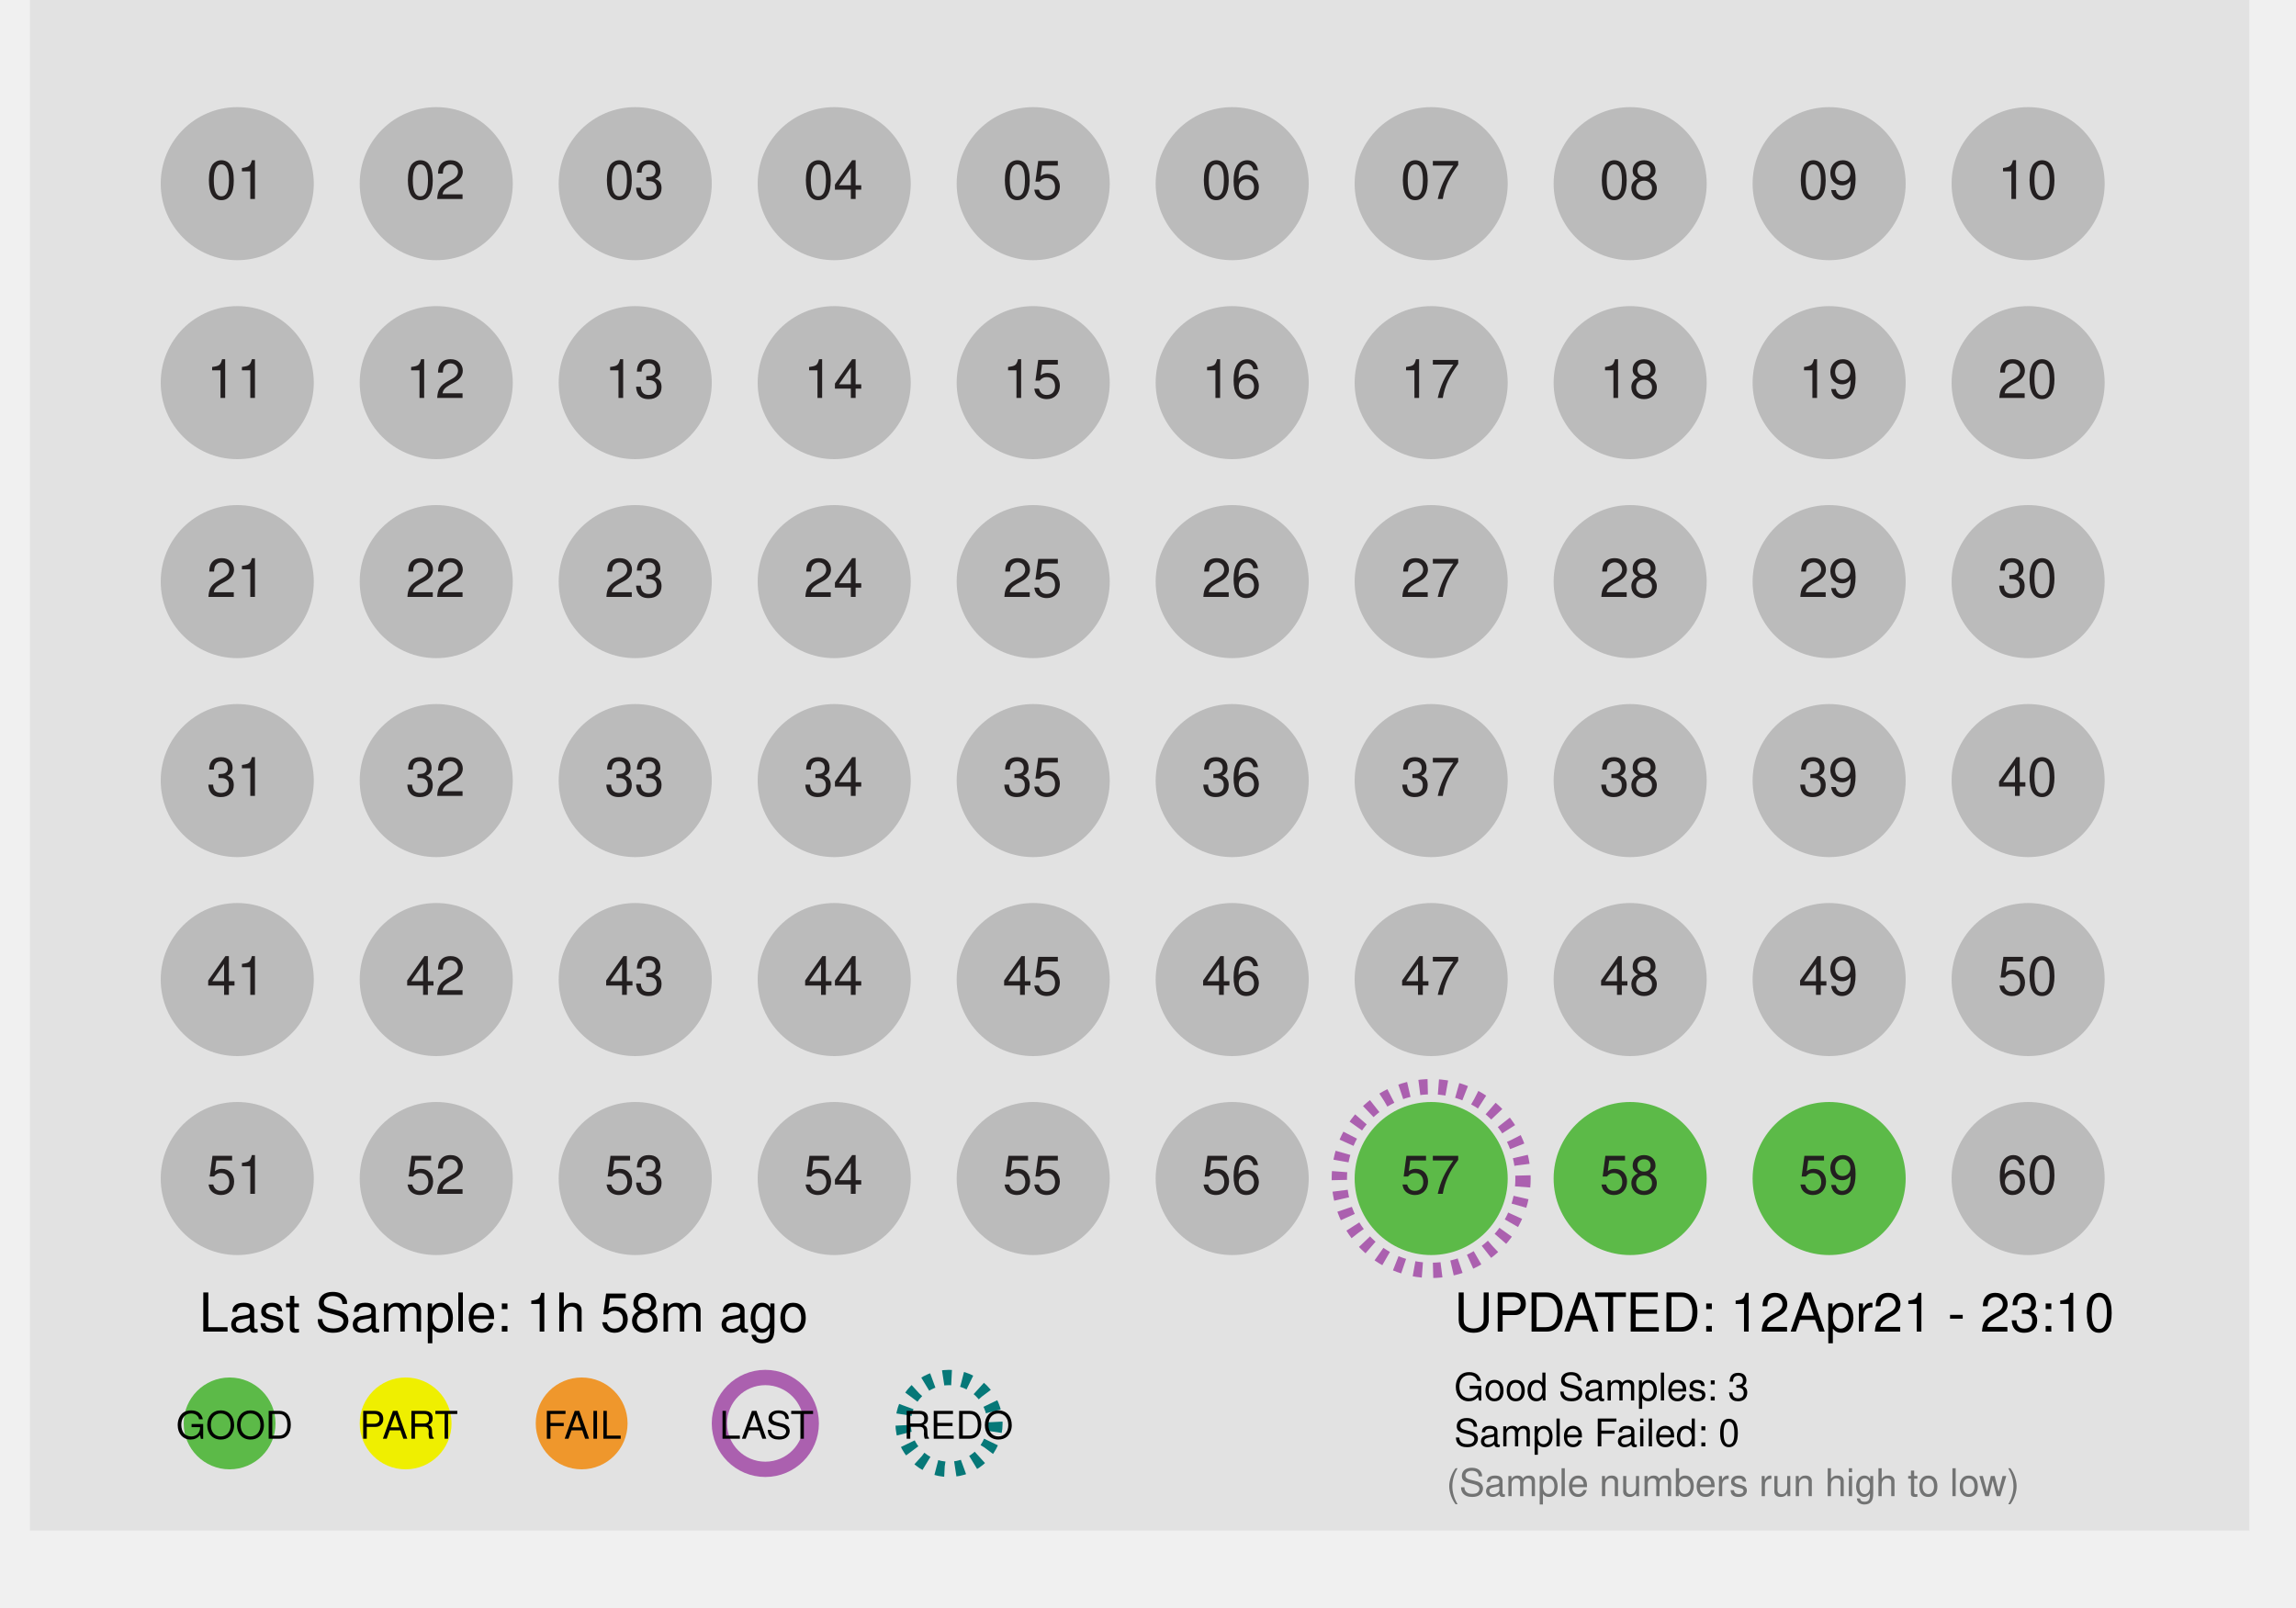
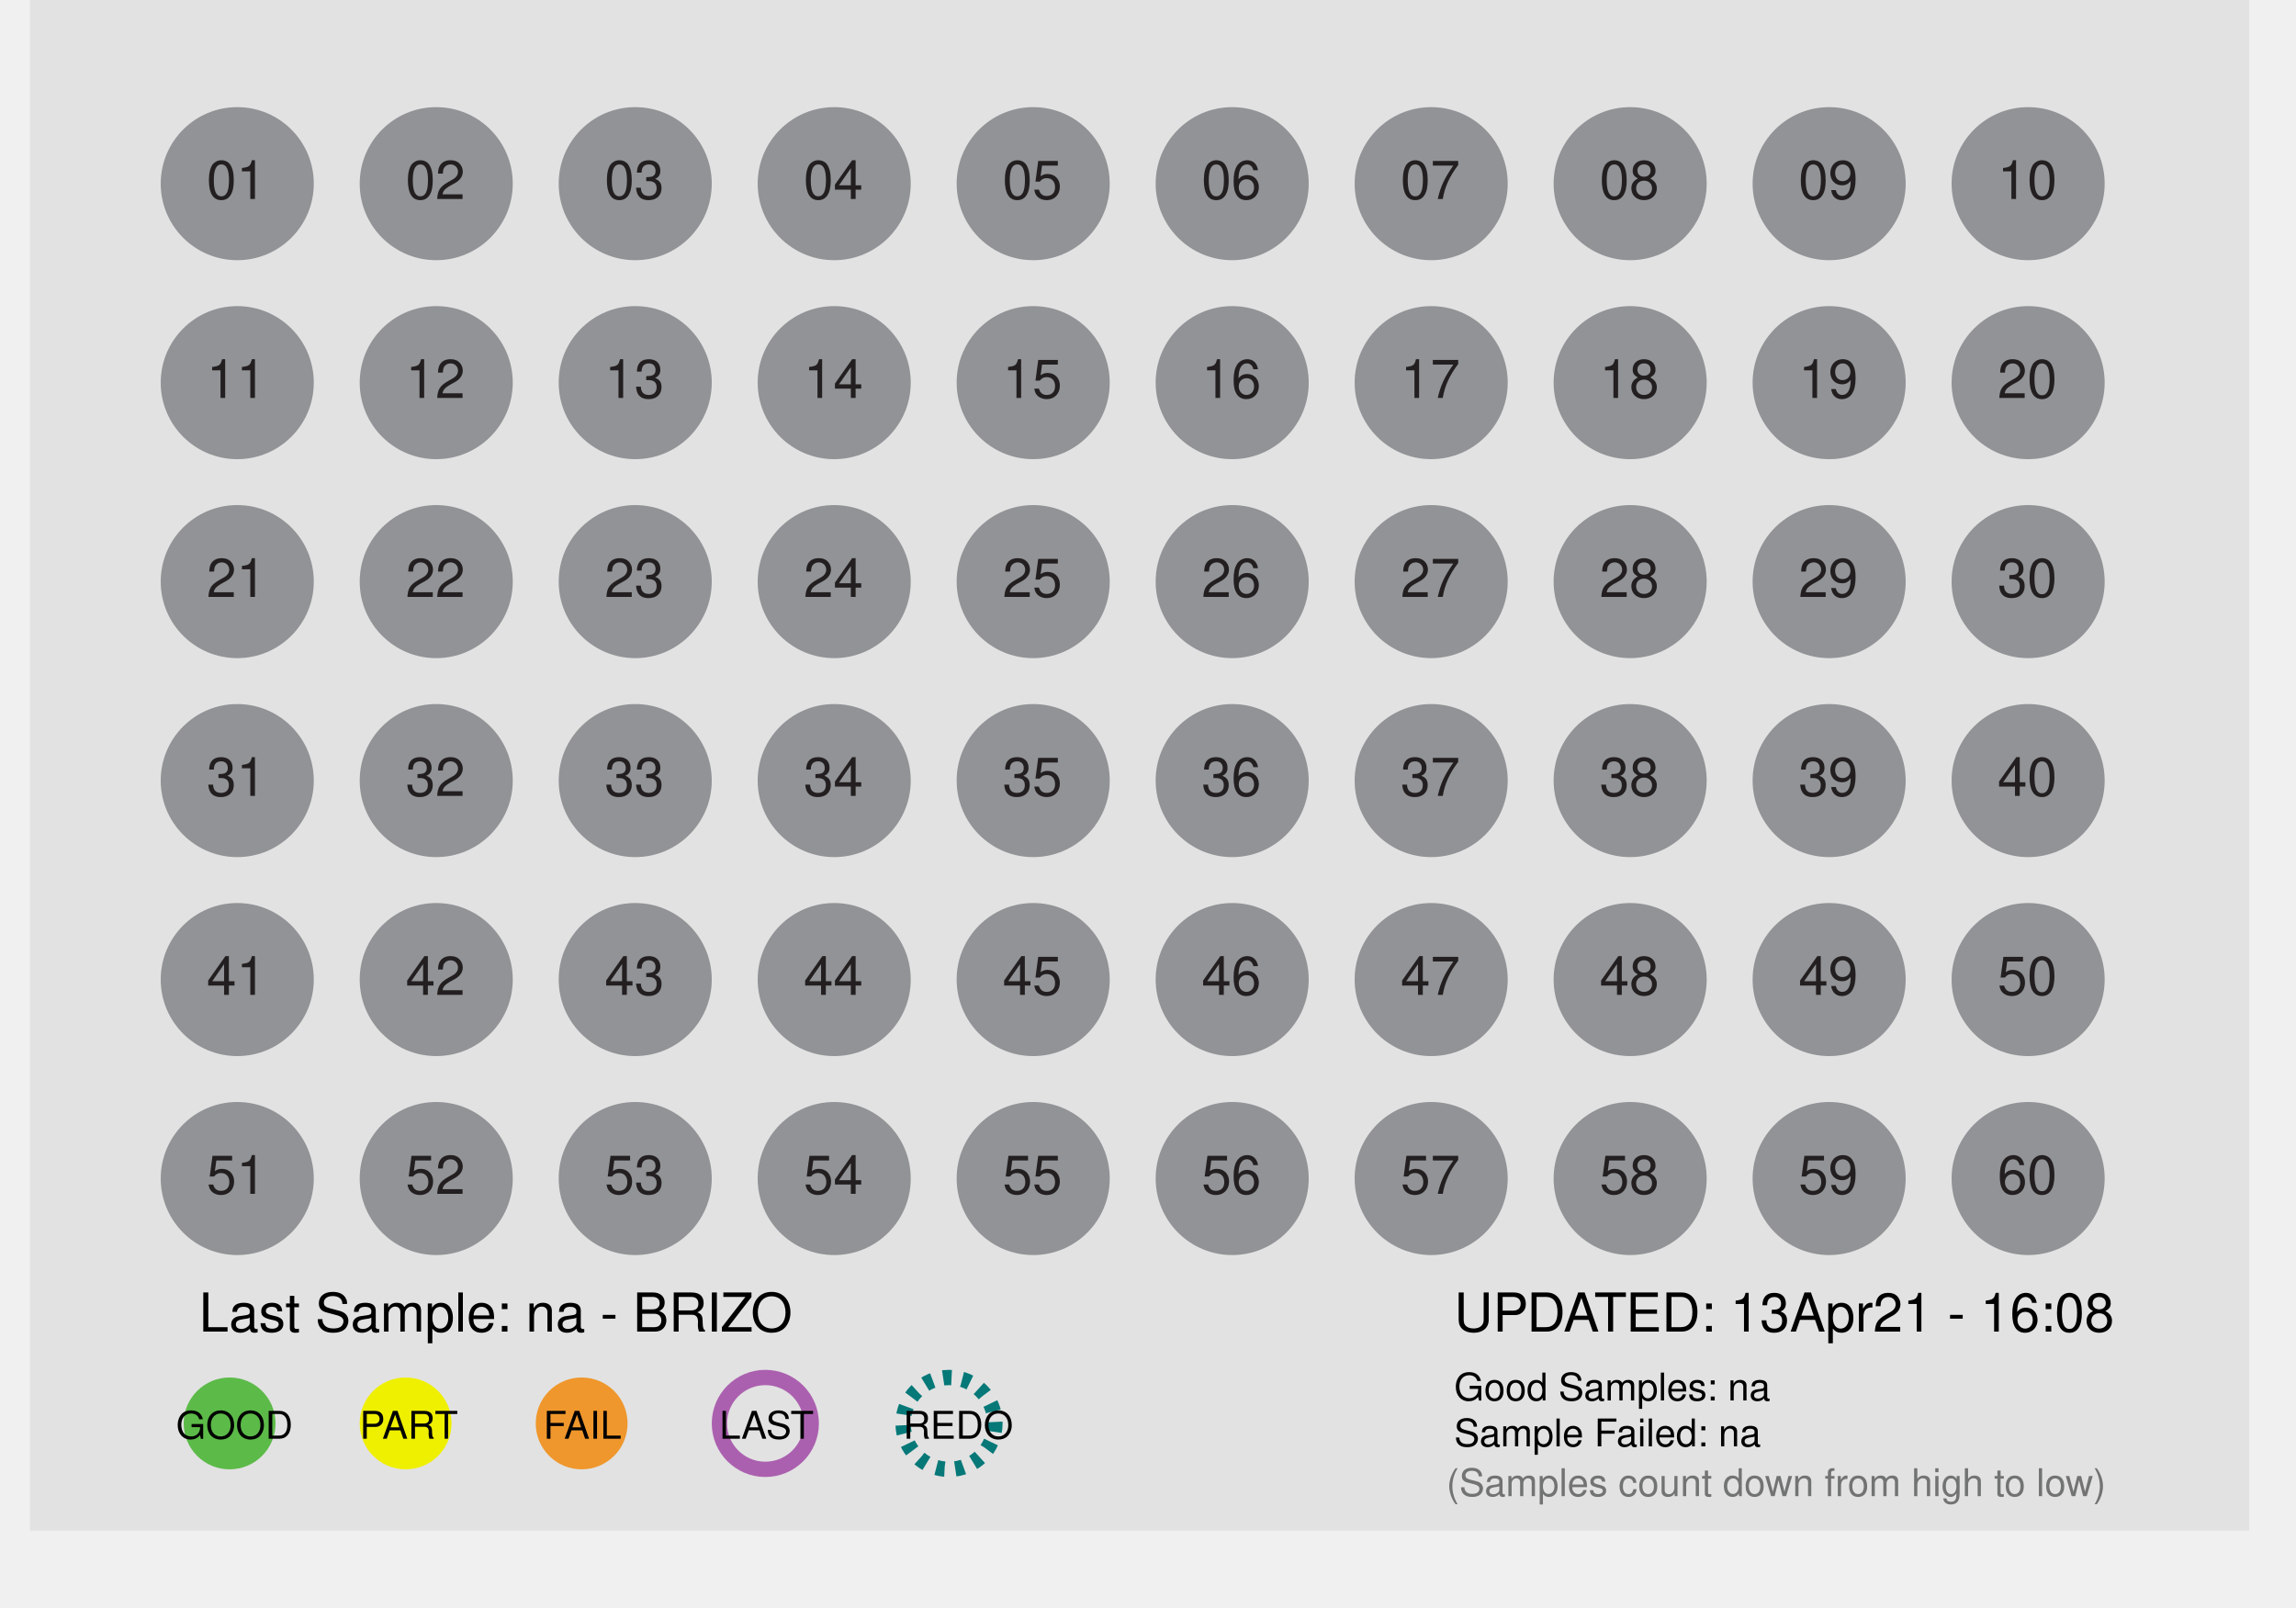
<svg xmlns="http://www.w3.org/2000/svg" id="Layer_1" data-name="Layer 1" x="0px" y="0px" viewBox="0 0 300 210" xml:space="preserve">
  <defs>
    <style>
 .st1 { fill: #dcddde; }
 .st2, .st3 { fill: #fff; }
 .st2 { stroke: #9b509f; }
 .st10, .st2, .st3 { stroke-miterlimit: 10; }
 .st10, .st2 { stroke-width: 2px; }
 .st3 { stroke: #231f20; }
 .st4 { fill: #ef972c; }
 .st5 { fill: #727373; }
 .st6 { fill: #5cba48; }
 .st7, .st8, .st9 { font-size: 7px; }
 .st7, .st8 { fill: #231f20; }
 .te5, .st7, .st9 { font-family: Helvetica; }
 .st8 { font-family: Helvetica-Bold, Helvetica; font-weight: 700; }
 .st9 { fill: #919396; }
 .st10 { fill: none; stroke: #fff; }

 .fill_gray { fill: #bbbbbb; }
 .fill_white { fill: #fff; }
 .stroke_purple { stroke: #ab60af; fill:none; stroke-width: 2px; }
 .stroke_black  { stroke: #000; fill:none; stroke-width: 2px; }
 .stroke_blue  { stroke: #067878; fill:none; stroke-width: 2px; stroke-dasharray:1.1 1.4;}
 .stroke_dash  { stroke-dasharray:1.1 1.4;}
 .stroke_2px { stroke-width: 2px; }
 .stroke_white { fill: none; stroke: #fff; }
 .stroke_none {stroke: none; fill:none};
 .stroke_darkGray { stroke: #231f20; fill: none; stroke-width: 2px;}
 .fill_orange { fill: #ef972c; }
 .fill_yellow { fill: #efef00; }
 .fill_lightgray { fill: #e2e2e2; }
 .thick_orange     { stroke-width:4px; fill:none; stroke: #ef972c; }
 .thick_yellow     { stroke-width:4px; fill:none; stroke: #f7ca0b; }
 .thick_gray       { stroke-width:4px; fill:none; stroke: #bbbbbb; }
 .thick_green      { stroke-width:4px; fill:none; stroke: #5cba48; }
 .fill_green { fill: #5cba48; }
 .font_size5 { font-size: 5px; }
 .font_size7 { font-size: 7px; }
 .font_size9 { font-size: 9px; }
 .fill_red {fill: #e24466; }
 .fill_darkgray { fill: #231f20; }
 .font_helv { font-family: Helvetica; }
 .font_helvBold { font-family: Helvetica-Bold, Helvetica; font-weight: 700; }
 .fill_lightergray { fill: #919396; }
    </style>
  </defs>
  <rect class="fill_lightgray" x="3.91" width="290" height="200" />
  <circle desc="c_big_01" class="stroke_none" cx="31" cy="24" r="12" />
  <circle desc="c_big_02" class="stroke_none" cx="57" cy="24" r="12" />
  <circle desc="c_big_03" class="stroke_none" cx="83" cy="24" r="12" />
  <circle desc="c_big_04" class="stroke_none" cx="109" cy="24" r="12" />
  <circle desc="c_big_05" class="stroke_none" cx="135" cy="24" r="12" />
  <circle desc="c_big_06" class="stroke_none" cx="161" cy="24" r="12" />
  <circle desc="c_big_07" class="stroke_none" cx="187" cy="24" r="12" />
  <circle desc="c_big_08" class="stroke_none" cx="213" cy="24" r="12" />
  <circle desc="c_big_09" class="stroke_none" cx="239" cy="24" r="12" />
  <circle desc="c_big_10" class="stroke_none" cx="265" cy="24" r="12" />
  <circle desc="c_big_11" class="stroke_none" cx="31" cy="50" r="12" />
  <circle desc="c_big_12" class="stroke_none" cx="57" cy="50" r="12" />
  <circle desc="c_big_13" class="stroke_none" cx="83" cy="50" r="12" />
  <circle desc="c_big_14" class="stroke_none" cx="109" cy="50" r="12" />
  <circle desc="c_big_15" class="stroke_none" cx="135" cy="50" r="12" />
  <circle desc="c_big_16" class="stroke_none" cx="161" cy="50" r="12" />
  <circle desc="c_big_17" class="stroke_none" cx="187" cy="50" r="12" />
  <circle desc="c_big_18" class="stroke_none" cx="213" cy="50" r="12" />
  <circle desc="c_big_19" class="stroke_none" cx="239" cy="50" r="12" />
  <circle desc="c_big_20" class="stroke_none" cx="265" cy="50" r="12" />
  <circle desc="c_big_21" class="stroke_none" cx="31" cy="76" r="12" />
  <circle desc="c_big_22" class="stroke_none" cx="57" cy="76" r="12" />
  <circle desc="c_big_23" class="stroke_none" cx="83" cy="76" r="12" />
  <circle desc="c_big_24" class="stroke_none" cx="109" cy="76" r="12" />
  <circle desc="c_big_25" class="stroke_none" cx="135" cy="76" r="12" />
  <circle desc="c_big_26" class="stroke_none" cx="161" cy="76" r="12" />
  <circle desc="c_big_27" class="stroke_none" cx="187" cy="76" r="12" />
  <circle desc="c_big_28" class="stroke_none" cx="213" cy="76" r="12" />
  <circle desc="c_big_29" class="stroke_none" cx="239" cy="76" r="12" />
  <circle desc="c_big_30" class="stroke_none" cx="265" cy="76" r="12" />
  <circle desc="c_big_31" class="stroke_none" cx="31" cy="102" r="12" />
  <circle desc="c_big_32" class="stroke_none" cx="57" cy="102" r="12" />
  <circle desc="c_big_33" class="stroke_none" cx="83" cy="102" r="12" />
  <circle desc="c_big_34" class="stroke_none" cx="109" cy="102" r="12" />
  <circle desc="c_big_35" class="stroke_none" cx="135" cy="102" r="12" />
  <circle desc="c_big_36" class="stroke_none" cx="161" cy="102" r="12" />
  <circle desc="c_big_37" class="stroke_none" cx="187" cy="102" r="12" />
  <circle desc="c_big_38" class="stroke_none" cx="213" cy="102" r="12" />
  <circle desc="c_big_39" class="stroke_none" cx="239" cy="102" r="12" />
  <circle desc="c_big_40" class="stroke_none" cx="265" cy="102" r="12" />
  <circle desc="c_big_41" class="stroke_none" cx="31" cy="128" r="12" />
  <circle desc="c_big_42" class="stroke_none" cx="57" cy="128" r="12" />
  <circle desc="c_big_43" class="stroke_none" cx="83" cy="128" r="12" />
  <circle desc="c_big_44" class="stroke_none" cx="109" cy="128" r="12" />
  <circle desc="c_big_45" class="stroke_none" cx="135" cy="128" r="12" />
  <circle desc="c_big_46" class="stroke_none" cx="161" cy="128" r="12" />
  <circle desc="c_big_47" class="stroke_none" cx="187" cy="128" r="12" />
  <circle desc="c_big_48" class="stroke_none" cx="213" cy="128" r="12" />
  <circle desc="c_big_49" class="stroke_none" cx="239" cy="128" r="12" />
  <circle desc="c_big_50" class="stroke_none" cx="265" cy="128" r="12" />
  <circle desc="c_big_51" class="stroke_none" cx="31" cy="154" r="12" />
  <circle desc="c_big_52" class="stroke_none" cx="57" cy="154" r="12" />
  <circle desc="c_big_53" class="stroke_none" cx="83" cy="154" r="12" />
  <circle desc="c_big_54" class="stroke_none" cx="109" cy="154" r="12" />
  <circle desc="c_big_55" class="stroke_none" cx="135" cy="154" r="12" />
  <circle desc="c_big_56" class="stroke_none" cx="161" cy="154" r="12" />
-   <circle desc="c_big_57" class="stroke_purple stroke_dash" cx="187" cy="154" r="12" />
+   <circle desc="c_big_57" class="stroke_none" cx="187" cy="154" r="12" />
  <circle desc="c_big_58" class="stroke_none" cx="213" cy="154" r="12" />
  <circle desc="c_big_59" class="stroke_none" cx="239" cy="154" r="12" />
  <circle desc="c_big_60" class="stroke_none" cx="265" cy="154" r="12" />
-   <circle desc="c_small_01" class="fill_gray" cx="31" cy="24" r="10" />
-   <circle desc="c_small_02" class="fill_gray" cx="57" cy="24" r="10" />
-   <circle desc="c_small_03" class="fill_gray" cx="83" cy="24" r="10" />
-   <circle desc="c_small_04" class="fill_gray" cx="109" cy="24" r="10" />
-   <circle desc="c_small_05" class="fill_gray" cx="135" cy="24" r="10" />
-   <circle desc="c_small_06" class="fill_gray" cx="161" cy="24" r="10" />
-   <circle desc="c_small_07" class="fill_gray" cx="187" cy="24" r="10" />
-   <circle desc="c_small_08" class="fill_gray" cx="213" cy="24" r="10" />
-   <circle desc="c_small_09" class="fill_gray" cx="239" cy="24" r="10" />
-   <circle desc="c_small_10" class="fill_gray" cx="265" cy="24" r="10" />
-   <circle desc="c_small_11" class="fill_gray" cx="31" cy="50" r="10" />
-   <circle desc="c_small_12" class="fill_gray" cx="57" cy="50" r="10" />
-   <circle desc="c_small_13" class="fill_gray" cx="83" cy="50" r="10" />
-   <circle desc="c_small_14" class="fill_gray" cx="109" cy="50" r="10" />
-   <circle desc="c_small_15" class="fill_gray" cx="135" cy="50" r="10" />
-   <circle desc="c_small_16" class="fill_gray" cx="161" cy="50" r="10" />
-   <circle desc="c_small_17" class="fill_gray" cx="187" cy="50" r="10" />
-   <circle desc="c_small_18" class="fill_gray" cx="213" cy="50" r="10" />
-   <circle desc="c_small_19" class="fill_gray" cx="239" cy="50" r="10" />
-   <circle desc="c_small_20" class="fill_gray" cx="265" cy="50" r="10" />
-   <circle desc="c_small_21" class="fill_gray" cx="31" cy="76" r="10" />
-   <circle desc="c_small_22" class="fill_gray" cx="57" cy="76" r="10" />
-   <circle desc="c_small_23" class="fill_gray" cx="83" cy="76" r="10" />
-   <circle desc="c_small_24" class="fill_gray" cx="109" cy="76" r="10" />
-   <circle desc="c_small_25" class="fill_gray" cx="135" cy="76" r="10" />
-   <circle desc="c_small_26" class="fill_gray" cx="161" cy="76" r="10" />
-   <circle desc="c_small_27" class="fill_gray" cx="187" cy="76" r="10" />
-   <circle desc="c_small_28" class="fill_gray" cx="213" cy="76" r="10" />
-   <circle desc="c_small_29" class="fill_gray" cx="239" cy="76" r="10" />
-   <circle desc="c_small_30" class="fill_gray" cx="265" cy="76" r="10" />
-   <circle desc="c_small_31" class="fill_gray" cx="31" cy="102" r="10" />
-   <circle desc="c_small_32" class="fill_gray" cx="57" cy="102" r="10" />
-   <circle desc="c_small_33" class="fill_gray" cx="83" cy="102" r="10" />
-   <circle desc="c_small_34" class="fill_gray" cx="109" cy="102" r="10" />
-   <circle desc="c_small_35" class="fill_gray" cx="135" cy="102" r="10" />
-   <circle desc="c_small_36" class="fill_gray" cx="161" cy="102" r="10" />
-   <circle desc="c_small_37" class="fill_gray" cx="187" cy="102" r="10" />
-   <circle desc="c_small_38" class="fill_gray" cx="213" cy="102" r="10" />
-   <circle desc="c_small_39" class="fill_gray" cx="239" cy="102" r="10" />
-   <circle desc="c_small_40" class="fill_gray" cx="265" cy="102" r="10" />
-   <circle desc="c_small_41" class="fill_gray" cx="31" cy="128" r="10" />
-   <circle desc="c_small_42" class="fill_gray" cx="57" cy="128" r="10" />
-   <circle desc="c_small_43" class="fill_gray" cx="83" cy="128" r="10" />
-   <circle desc="c_small_44" class="fill_gray" cx="109" cy="128" r="10" />
-   <circle desc="c_small_45" class="fill_gray" cx="135" cy="128" r="10" />
-   <circle desc="c_small_46" class="fill_gray" cx="161" cy="128" r="10" />
-   <circle desc="c_small_47" class="fill_gray" cx="187" cy="128" r="10" />
-   <circle desc="c_small_48" class="fill_gray" cx="213" cy="128" r="10" />
-   <circle desc="c_small_49" class="fill_gray" cx="239" cy="128" r="10" />
-   <circle desc="c_small_50" class="fill_gray" cx="265" cy="128" r="10" />
-   <circle desc="c_small_51" class="fill_gray" cx="31" cy="154" r="10" />
-   <circle desc="c_small_52" class="fill_gray" cx="57" cy="154" r="10" />
-   <circle desc="c_small_53" class="fill_gray" cx="83" cy="154" r="10" />
-   <circle desc="c_small_54" class="fill_gray" cx="109" cy="154" r="10" />
-   <circle desc="c_small_55" class="fill_gray" cx="135" cy="154" r="10" />
-   <circle desc="c_small_56" class="fill_gray" cx="161" cy="154" r="10" />
-   <circle desc="c_small_57" class="fill_green" cx="187" cy="154" r="10" />
-   <circle desc="c_small_58" class="fill_green" cx="213" cy="154" r="10" />
-   <circle desc="c_small_59" class="fill_green" cx="239" cy="154" r="10" />
-   <circle desc="c_small_60" class="fill_gray" cx="265" cy="154" r="10" />
+   <circle desc="c_small_01" class="fill_lightergray" cx="31" cy="24" r="10" />
+   <circle desc="c_small_02" class="fill_lightergray" cx="57" cy="24" r="10" />
+   <circle desc="c_small_03" class="fill_lightergray" cx="83" cy="24" r="10" />
+   <circle desc="c_small_04" class="fill_lightergray" cx="109" cy="24" r="10" />
+   <circle desc="c_small_05" class="fill_lightergray" cx="135" cy="24" r="10" />
+   <circle desc="c_small_06" class="fill_lightergray" cx="161" cy="24" r="10" />
+   <circle desc="c_small_07" class="fill_lightergray" cx="187" cy="24" r="10" />
+   <circle desc="c_small_08" class="fill_lightergray" cx="213" cy="24" r="10" />
+   <circle desc="c_small_09" class="fill_lightergray" cx="239" cy="24" r="10" />
+   <circle desc="c_small_10" class="fill_lightergray" cx="265" cy="24" r="10" />
+   <circle desc="c_small_11" class="fill_lightergray" cx="31" cy="50" r="10" />
+   <circle desc="c_small_12" class="fill_lightergray" cx="57" cy="50" r="10" />
+   <circle desc="c_small_13" class="fill_lightergray" cx="83" cy="50" r="10" />
+   <circle desc="c_small_14" class="fill_lightergray" cx="109" cy="50" r="10" />
+   <circle desc="c_small_15" class="fill_lightergray" cx="135" cy="50" r="10" />
+   <circle desc="c_small_16" class="fill_lightergray" cx="161" cy="50" r="10" />
+   <circle desc="c_small_17" class="fill_lightergray" cx="187" cy="50" r="10" />
+   <circle desc="c_small_18" class="fill_lightergray" cx="213" cy="50" r="10" />
+   <circle desc="c_small_19" class="fill_lightergray" cx="239" cy="50" r="10" />
+   <circle desc="c_small_20" class="fill_lightergray" cx="265" cy="50" r="10" />
+   <circle desc="c_small_21" class="fill_lightergray" cx="31" cy="76" r="10" />
+   <circle desc="c_small_22" class="fill_lightergray" cx="57" cy="76" r="10" />
+   <circle desc="c_small_23" class="fill_lightergray" cx="83" cy="76" r="10" />
+   <circle desc="c_small_24" class="fill_lightergray" cx="109" cy="76" r="10" />
+   <circle desc="c_small_25" class="fill_lightergray" cx="135" cy="76" r="10" />
+   <circle desc="c_small_26" class="fill_lightergray" cx="161" cy="76" r="10" />
+   <circle desc="c_small_27" class="fill_lightergray" cx="187" cy="76" r="10" />
+   <circle desc="c_small_28" class="fill_lightergray" cx="213" cy="76" r="10" />
+   <circle desc="c_small_29" class="fill_lightergray" cx="239" cy="76" r="10" />
+   <circle desc="c_small_30" class="fill_lightergray" cx="265" cy="76" r="10" />
+   <circle desc="c_small_31" class="fill_lightergray" cx="31" cy="102" r="10" />
+   <circle desc="c_small_32" class="fill_lightergray" cx="57" cy="102" r="10" />
+   <circle desc="c_small_33" class="fill_lightergray" cx="83" cy="102" r="10" />
+   <circle desc="c_small_34" class="fill_lightergray" cx="109" cy="102" r="10" />
+   <circle desc="c_small_35" class="fill_lightergray" cx="135" cy="102" r="10" />
+   <circle desc="c_small_36" class="fill_lightergray" cx="161" cy="102" r="10" />
+   <circle desc="c_small_37" class="fill_lightergray" cx="187" cy="102" r="10" />
+   <circle desc="c_small_38" class="fill_lightergray" cx="213" cy="102" r="10" />
+   <circle desc="c_small_39" class="fill_lightergray" cx="239" cy="102" r="10" />
+   <circle desc="c_small_40" class="fill_lightergray" cx="265" cy="102" r="10" />
+   <circle desc="c_small_41" class="fill_lightergray" cx="31" cy="128" r="10" />
+   <circle desc="c_small_42" class="fill_lightergray" cx="57" cy="128" r="10" />
+   <circle desc="c_small_43" class="fill_lightergray" cx="83" cy="128" r="10" />
+   <circle desc="c_small_44" class="fill_lightergray" cx="109" cy="128" r="10" />
+   <circle desc="c_small_45" class="fill_lightergray" cx="135" cy="128" r="10" />
+   <circle desc="c_small_46" class="fill_lightergray" cx="161" cy="128" r="10" />
+   <circle desc="c_small_47" class="fill_lightergray" cx="187" cy="128" r="10" />
+   <circle desc="c_small_48" class="fill_lightergray" cx="213" cy="128" r="10" />
+   <circle desc="c_small_49" class="fill_lightergray" cx="239" cy="128" r="10" />
+   <circle desc="c_small_50" class="fill_lightergray" cx="265" cy="128" r="10" />
+   <circle desc="c_small_51" class="fill_lightergray" cx="31" cy="154" r="10" />
+   <circle desc="c_small_52" class="fill_lightergray" cx="57" cy="154" r="10" />
+   <circle desc="c_small_53" class="fill_lightergray" cx="83" cy="154" r="10" />
+   <circle desc="c_small_54" class="fill_lightergray" cx="109" cy="154" r="10" />
+   <circle desc="c_small_55" class="fill_lightergray" cx="135" cy="154" r="10" />
+   <circle desc="c_small_56" class="fill_lightergray" cx="161" cy="154" r="10" />
+   <circle desc="c_small_57" class="fill_lightergray" cx="187" cy="154" r="10" />
+   <circle desc="c_small_58" class="fill_lightergray" cx="213" cy="154" r="10" />
+   <circle desc="c_small_59" class="fill_lightergray" cx="239" cy="154" r="10" />
+   <circle desc="c_small_60" class="fill_lightergray" cx="265" cy="154" r="10" />
  <text desc="t_label_01" class="st7" transform="translate(27 26)">01</text>
  <text desc="t_label_02" class="st7" transform="translate(53 26)">02</text>
  <text desc="t_label_03" class="st7" transform="translate(79 26)">03</text>
  <text desc="t_label_04" class="st7" transform="translate(105 26)">04</text>
  <text desc="t_label_05" class="st7" transform="translate(131 26)">05</text>
  <text desc="t_label_06" class="st7" transform="translate(157 26)">06</text>
  <text desc="t_label_07" class="st7" transform="translate(183 26)">07</text>
  <text desc="t_label_08" class="st7" transform="translate(209 26)">08</text>
  <text desc="t_label_09" class="st7" transform="translate(235 26)">09</text>
  <text desc="t_label_10" class="st7" transform="translate(261 26)">10</text>
  <text desc="t_label_11" class="st7" transform="translate(27 52)">11</text>
  <text desc="t_label_12" class="st7" transform="translate(53 52)">12</text>
  <text desc="t_label_13" class="st7" transform="translate(79 52)">13</text>
  <text desc="t_label_14" class="st7" transform="translate(105 52)">14</text>
  <text desc="t_label_15" class="st7" transform="translate(131 52)">15</text>
  <text desc="t_label_16" class="st7" transform="translate(157 52)">16</text>
  <text desc="t_label_17" class="st7" transform="translate(183 52)">17</text>
  <text desc="t_label_18" class="st7" transform="translate(209 52)">18</text>
  <text desc="t_label_19" class="st7" transform="translate(235 52)">19</text>
  <text desc="t_label_20" class="st7" transform="translate(261 52)">20</text>
  <text desc="t_label_21" class="st7" transform="translate(27 78)">21</text>
  <text desc="t_label_22" class="st7" transform="translate(53 78)">22</text>
  <text desc="t_label_23" class="st7" transform="translate(79 78)">23</text>
  <text desc="t_label_24" class="st7" transform="translate(105 78)">24</text>
  <text desc="t_label_25" class="st7" transform="translate(131 78)">25</text>
  <text desc="t_label_26" class="st7" transform="translate(157 78)">26</text>
  <text desc="t_label_27" class="st7" transform="translate(183 78)">27</text>
  <text desc="t_label_28" class="st7" transform="translate(209 78)">28</text>
  <text desc="t_label_29" class="st7" transform="translate(235 78)">29</text>
  <text desc="t_label_30" class="st7" transform="translate(261 78)">30</text>
  <text desc="t_label_31" class="st7" transform="translate(27 104)">31</text>
  <text desc="t_label_32" class="st7" transform="translate(53 104)">32</text>
  <text desc="t_label_33" class="st7" transform="translate(79 104)">33</text>
  <text desc="t_label_34" class="st7" transform="translate(105 104)">34</text>
  <text desc="t_label_35" class="st7" transform="translate(131 104)">35</text>
  <text desc="t_label_36" class="st7" transform="translate(157 104)">36</text>
  <text desc="t_label_37" class="st7" transform="translate(183 104)">37</text>
  <text desc="t_label_38" class="st7" transform="translate(209 104)">38</text>
  <text desc="t_label_39" class="st7" transform="translate(235 104)">39</text>
  <text desc="t_label_40" class="st7" transform="translate(261 104)">40</text>
  <text desc="t_label_41" class="st7" transform="translate(27 130)">41</text>
  <text desc="t_label_42" class="st7" transform="translate(53 130)">42</text>
  <text desc="t_label_43" class="st7" transform="translate(79 130)">43</text>
  <text desc="t_label_44" class="st7" transform="translate(105 130)">44</text>
  <text desc="t_label_45" class="st7" transform="translate(131 130)">45</text>
  <text desc="t_label_46" class="st7" transform="translate(157 130)">46</text>
  <text desc="t_label_47" class="st7" transform="translate(183 130)">47</text>
  <text desc="t_label_48" class="st7" transform="translate(209 130)">48</text>
  <text desc="t_label_49" class="st7" transform="translate(235 130)">49</text>
  <text desc="t_label_50" class="st7" transform="translate(261 130)">50</text>
  <text desc="t_label_51" class="st7" transform="translate(27 156)">51</text>
  <text desc="t_label_52" class="st7" transform="translate(53 156)">52</text>
  <text desc="t_label_53" class="st7" transform="translate(79 156)">53</text>
  <text desc="t_label_54" class="st7" transform="translate(105 156)">54</text>
  <text desc="t_label_55" class="st7" transform="translate(131 156)">55</text>
  <text desc="t_label_56" class="st7" transform="translate(157 156)">56</text>
  <text desc="t_label_57" class="st7" transform="translate(183 156)">57</text>
  <text desc="t_label_58" class="st7" transform="translate(209 156)">58</text>
  <text desc="t_label_59" class="st7" transform="translate(235 156)">59</text>
  <text desc="t_label_60" class="st7" transform="translate(261 156)">60</text>
  <text desc="pct_label_01" class="te5 font_size5 fill_red" transform="translate(27 31)" />
  <text desc="pct_label_02" class="te5 font_size5 fill_red" transform="translate(53 31)" />
  <text desc="pct_label_03" class="te5 font_size5 fill_red" transform="translate(79 31)" />
  <text desc="pct_label_04" class="te5 font_size5 fill_red" transform="translate(105 31)" />
  <text desc="pct_label_05" class="te5 font_size5 fill_red" transform="translate(131 31)" />
  <text desc="pct_label_06" class="te5 font_size5 fill_red" transform="translate(157 31)" />
  <text desc="pct_label_07" class="te5 font_size5 fill_red" transform="translate(183 31)" />
  <text desc="pct_label_08" class="te5 font_size5 fill_red" transform="translate(209 31)" />
  <text desc="pct_label_09" class="te5 font_size5 fill_red" transform="translate(235 31)" />
  <text desc="pct_label_10" class="te5 font_size5 fill_red" transform="translate(261 31)" />
  <text desc="pct_label_11" class="te5 font_size5 fill_red" transform="translate(27 57)" />
  <text desc="pct_label_12" class="te5 font_size5 fill_red" transform="translate(53 57)" />
  <text desc="pct_label_13" class="te5 font_size5 fill_red" transform="translate(79 57)" />
  <text desc="pct_label_14" class="te5 font_size5 fill_red" transform="translate(105 57)" />
  <text desc="pct_label_15" class="te5 font_size5 fill_red" transform="translate(131 57)" />
  <text desc="pct_label_16" class="te5 font_size5 fill_red" transform="translate(157 57)" />
  <text desc="pct_label_17" class="te5 font_size5 fill_red" transform="translate(183 57)" />
  <text desc="pct_label_18" class="te5 font_size5 fill_red" transform="translate(209 57)" />
  <text desc="pct_label_19" class="te5 font_size5 fill_red" transform="translate(235 57)" />
  <text desc="pct_label_20" class="te5 font_size5 fill_red" transform="translate(261 57)" />
  <text desc="pct_label_21" class="te5 font_size5 fill_red" transform="translate(27 83)" />
  <text desc="pct_label_22" class="te5 font_size5 fill_red" transform="translate(53 83)" />
  <text desc="pct_label_23" class="te5 font_size5 fill_red" transform="translate(79 83)" />
  <text desc="pct_label_24" class="te5 font_size5 fill_red" transform="translate(105 83)" />
  <text desc="pct_label_25" class="te5 font_size5 fill_red" transform="translate(131 83)" />
  <text desc="pct_label_26" class="te5 font_size5 fill_red" transform="translate(157 83)" />
  <text desc="pct_label_27" class="te5 font_size5 fill_red" transform="translate(183 83)" />
  <text desc="pct_label_28" class="te5 font_size5 fill_red" transform="translate(209 83)" />
  <text desc="pct_label_29" class="te5 font_size5 fill_red" transform="translate(235 83)" />
  <text desc="pct_label_30" class="te5 font_size5 fill_red" transform="translate(261 83)" />
  <text desc="pct_label_31" class="te5 font_size5 fill_red" transform="translate(27 109)" />
  <text desc="pct_label_32" class="te5 font_size5 fill_red" transform="translate(53 109)" />
  <text desc="pct_label_33" class="te5 font_size5 fill_red" transform="translate(79 109)" />
  <text desc="pct_label_34" class="te5 font_size5 fill_red" transform="translate(105 109)" />
  <text desc="pct_label_35" class="te5 font_size5 fill_red" transform="translate(131 109)" />
  <text desc="pct_label_36" class="te5 font_size5 fill_red" transform="translate(157 109)" />
  <text desc="pct_label_37" class="te5 font_size5 fill_red" transform="translate(183 109)" />
  <text desc="pct_label_38" class="te5 font_size5 fill_red" transform="translate(209 109)" />
  <text desc="pct_label_39" class="te5 font_size5 fill_red" transform="translate(235 109)" />
  <text desc="pct_label_40" class="te5 font_size5 fill_red" transform="translate(261 109)" />
  <text desc="pct_label_41" class="te5 font_size5 fill_red" transform="translate(27 135)" />
  <text desc="pct_label_42" class="te5 font_size5 fill_red" transform="translate(53 135)" />
  <text desc="pct_label_43" class="te5 font_size5 fill_red" transform="translate(79 135)" />
  <text desc="pct_label_44" class="te5 font_size5 fill_red" transform="translate(105 135)" />
  <text desc="pct_label_45" class="te5 font_size5 fill_red" transform="translate(131 135)" />
  <text desc="pct_label_46" class="te5 font_size5 fill_red" transform="translate(157 135)" />
  <text desc="pct_label_47" class="te5 font_size5 fill_red" transform="translate(183 135)" />
  <text desc="pct_label_48" class="te5 font_size5 fill_red" transform="translate(209 135)" />
  <text desc="pct_label_49" class="te5 font_size5 fill_red" transform="translate(235 135)" />
  <text desc="pct_label_50" class="te5 font_size5 fill_red" transform="translate(261 135)" />
  <text desc="pct_label_51" class="te5 font_size5 fill_red" transform="translate(27 161)" />
  <text desc="pct_label_52" class="te5 font_size5 fill_red" transform="translate(53 161)" />
  <text desc="pct_label_53" class="te5 font_size5 fill_red" transform="translate(79 161)" />
  <text desc="pct_label_54" class="te5 font_size5 fill_red" transform="translate(105 161)" />
  <text desc="pct_label_55" class="te5 font_size5 fill_red" transform="translate(131 161)" />
  <text desc="pct_label_56" class="te5 font_size5 fill_red" transform="translate(157 161)" />
  <text desc="pct_label_57" class="te5 font_size5 fill_red" transform="translate(183 161)" />
  <text desc="pct_label_58" class="te5 font_size5 fill_red" transform="translate(209 161)" />
  <text desc="pct_label_59" class="te5 font_size5 fill_red" transform="translate(235 161)" />
  <text desc="pct_label_60" class="te5 font_size5 fill_red" transform="translate(261 161)" />
-   <text class="font_helv font_size7" transform="translate(26 174)">Last Sample: 1h 58m ago</text>
-   <text class="font_helv font_size7" transform="translate(190 174)">UPDATED: 12Apr21 - 23:10</text>
-   <text class="te5 font_size5" transform="translate(190 183)">Good Samples: 3</text>
-   <text class="te5 font_size5" transform="translate(190 189)">Sample Failed: 0</text>
-   <text class="te5 st5 font_size5" transform="translate(189 195.5)">(Sample numbers run high to low)</text>
+   <text class="font_helv font_size7" transform="translate(26 174)">Last Sample: na - BRIZO</text>
+   <text class="font_helv font_size7" transform="translate(190 174)">UPDATED: 13Apr21 - 16:08</text>
+   <text class="te5 font_size5" transform="translate(190 183)">Good Samples: na</text>
+   <text class="te5 font_size5" transform="translate(190 189)">Sample Failed: na</text>
+   <text class="te5 st5 font_size5" transform="translate(189 195.5)">(Samples count down from high to low)</text>
  <circle class="fill_green" cx="30" cy="186" r="6" />
  <text class="te5 font_size5" transform="translate(23 188)">GOOD</text>
  <circle class="fill_yellow" cx="53" cy="186" r="6" />
  <text class="te5 font_size5" transform="translate(47 188)">PART</text>
  <circle class="fill_orange" cx="76" cy="186" r="6" />
  <text class="te5 font_size5" transform="translate(71 188)">FAIL</text>
  <circle class="stroke_purple" cx="100" cy="186" r="6" />
  <text class="te5 font_size5" transform="translate(94 188)">LAST</text>
  <circle class="stroke_blue stroke_dash" cx="124" cy="186" r="6" />
  <text class="te5 font_size5" transform="translate(118 188)">REDO</text>
</svg>
